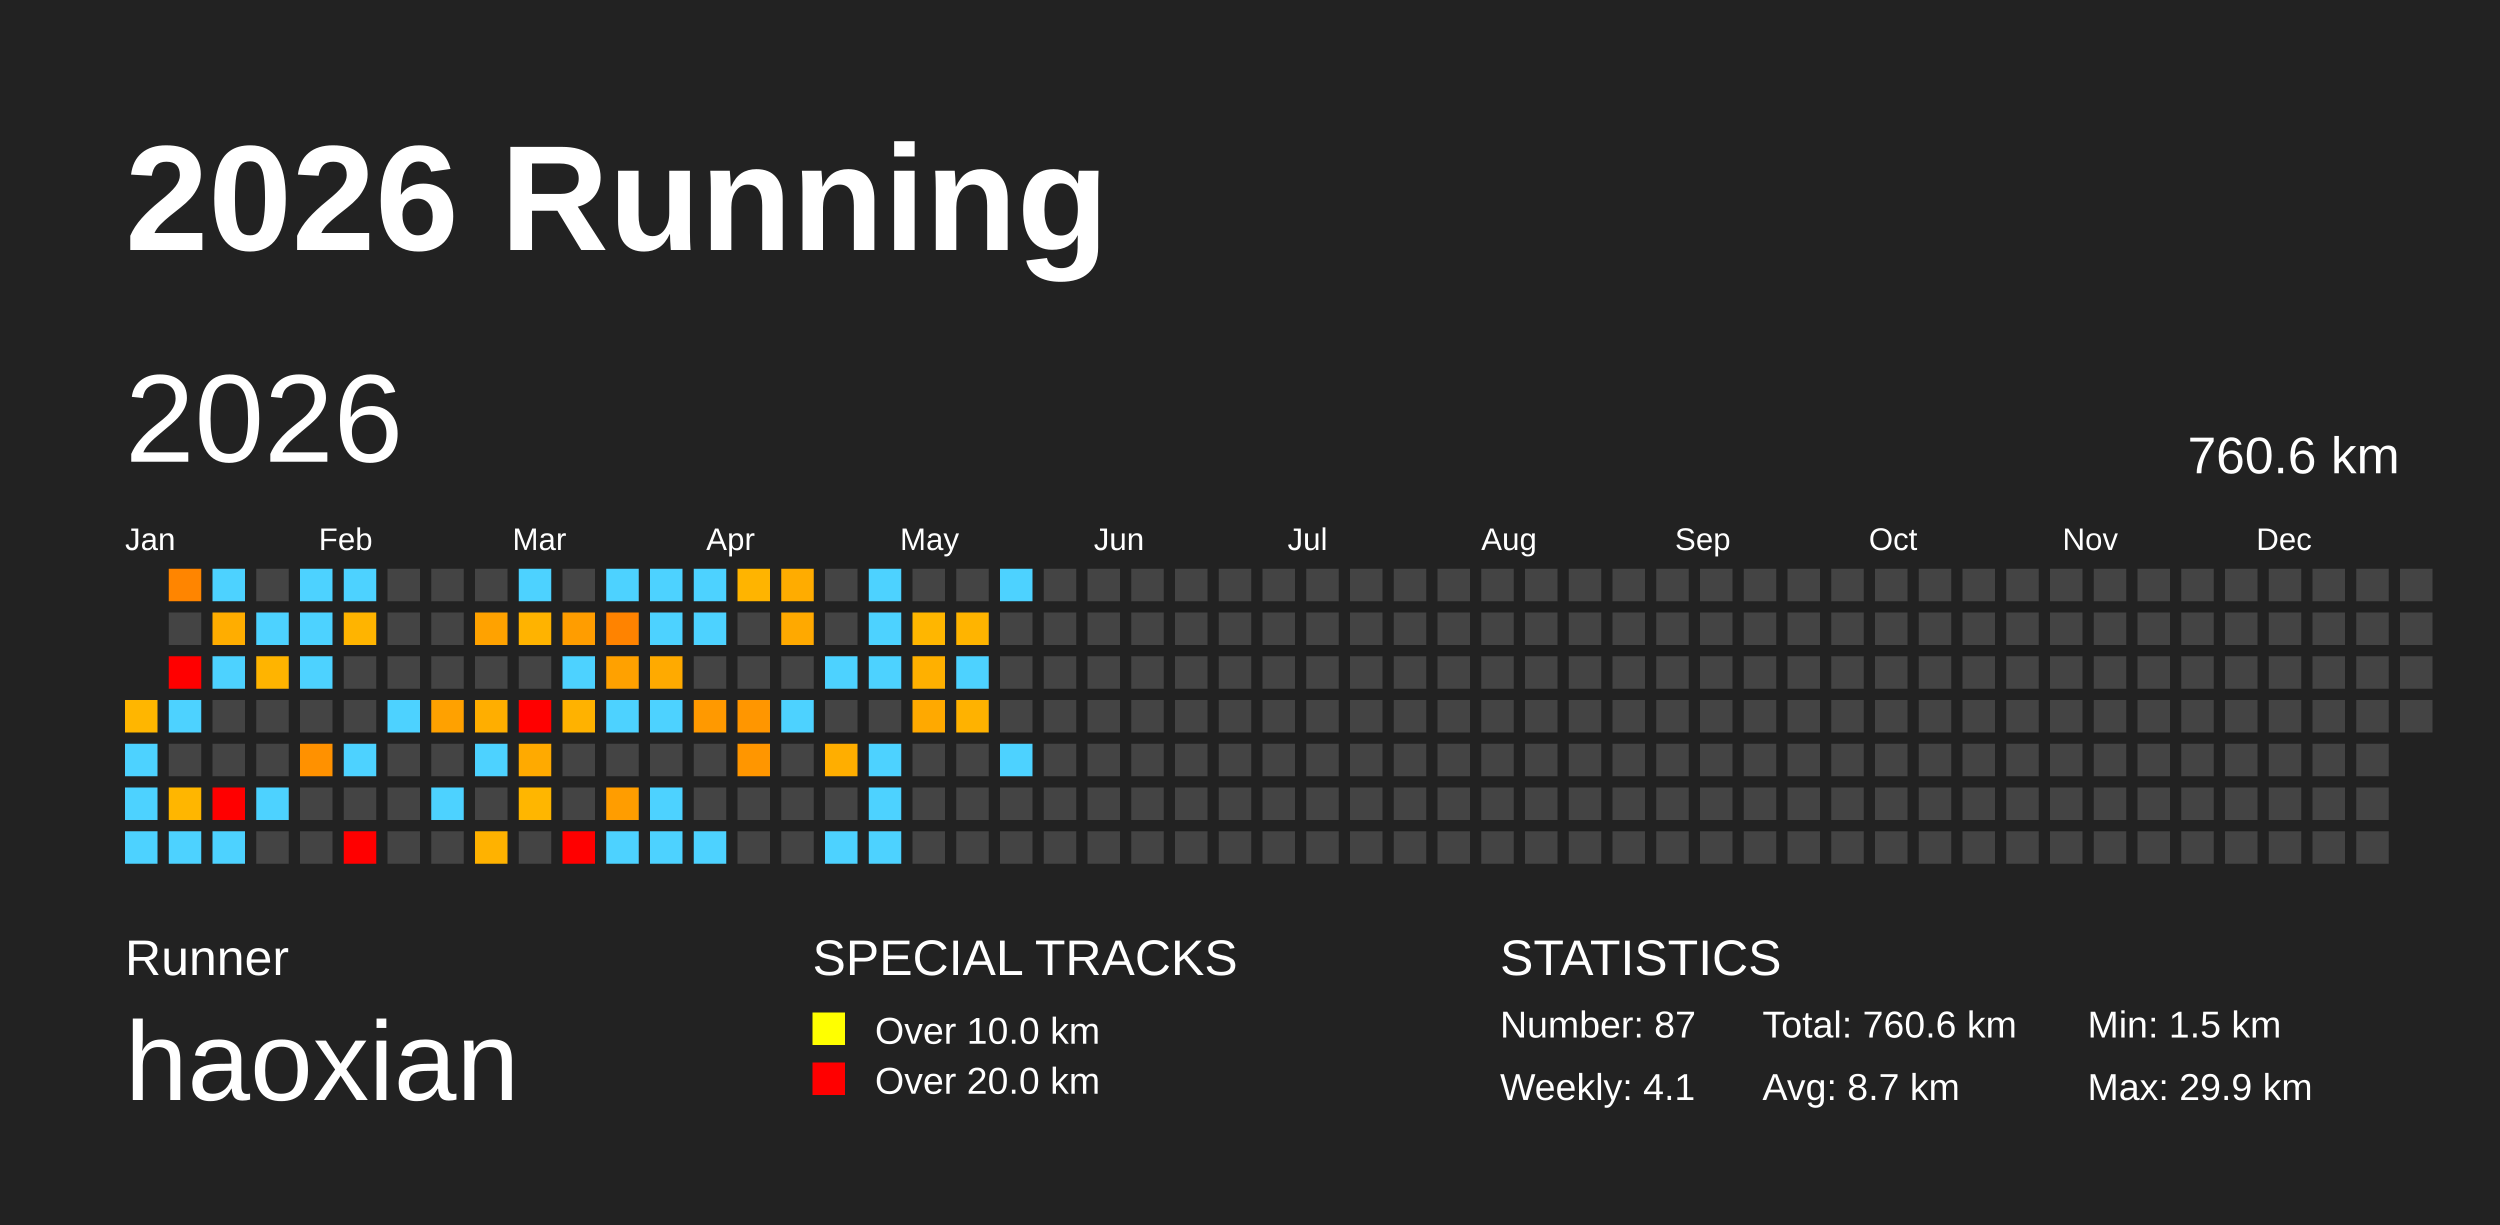
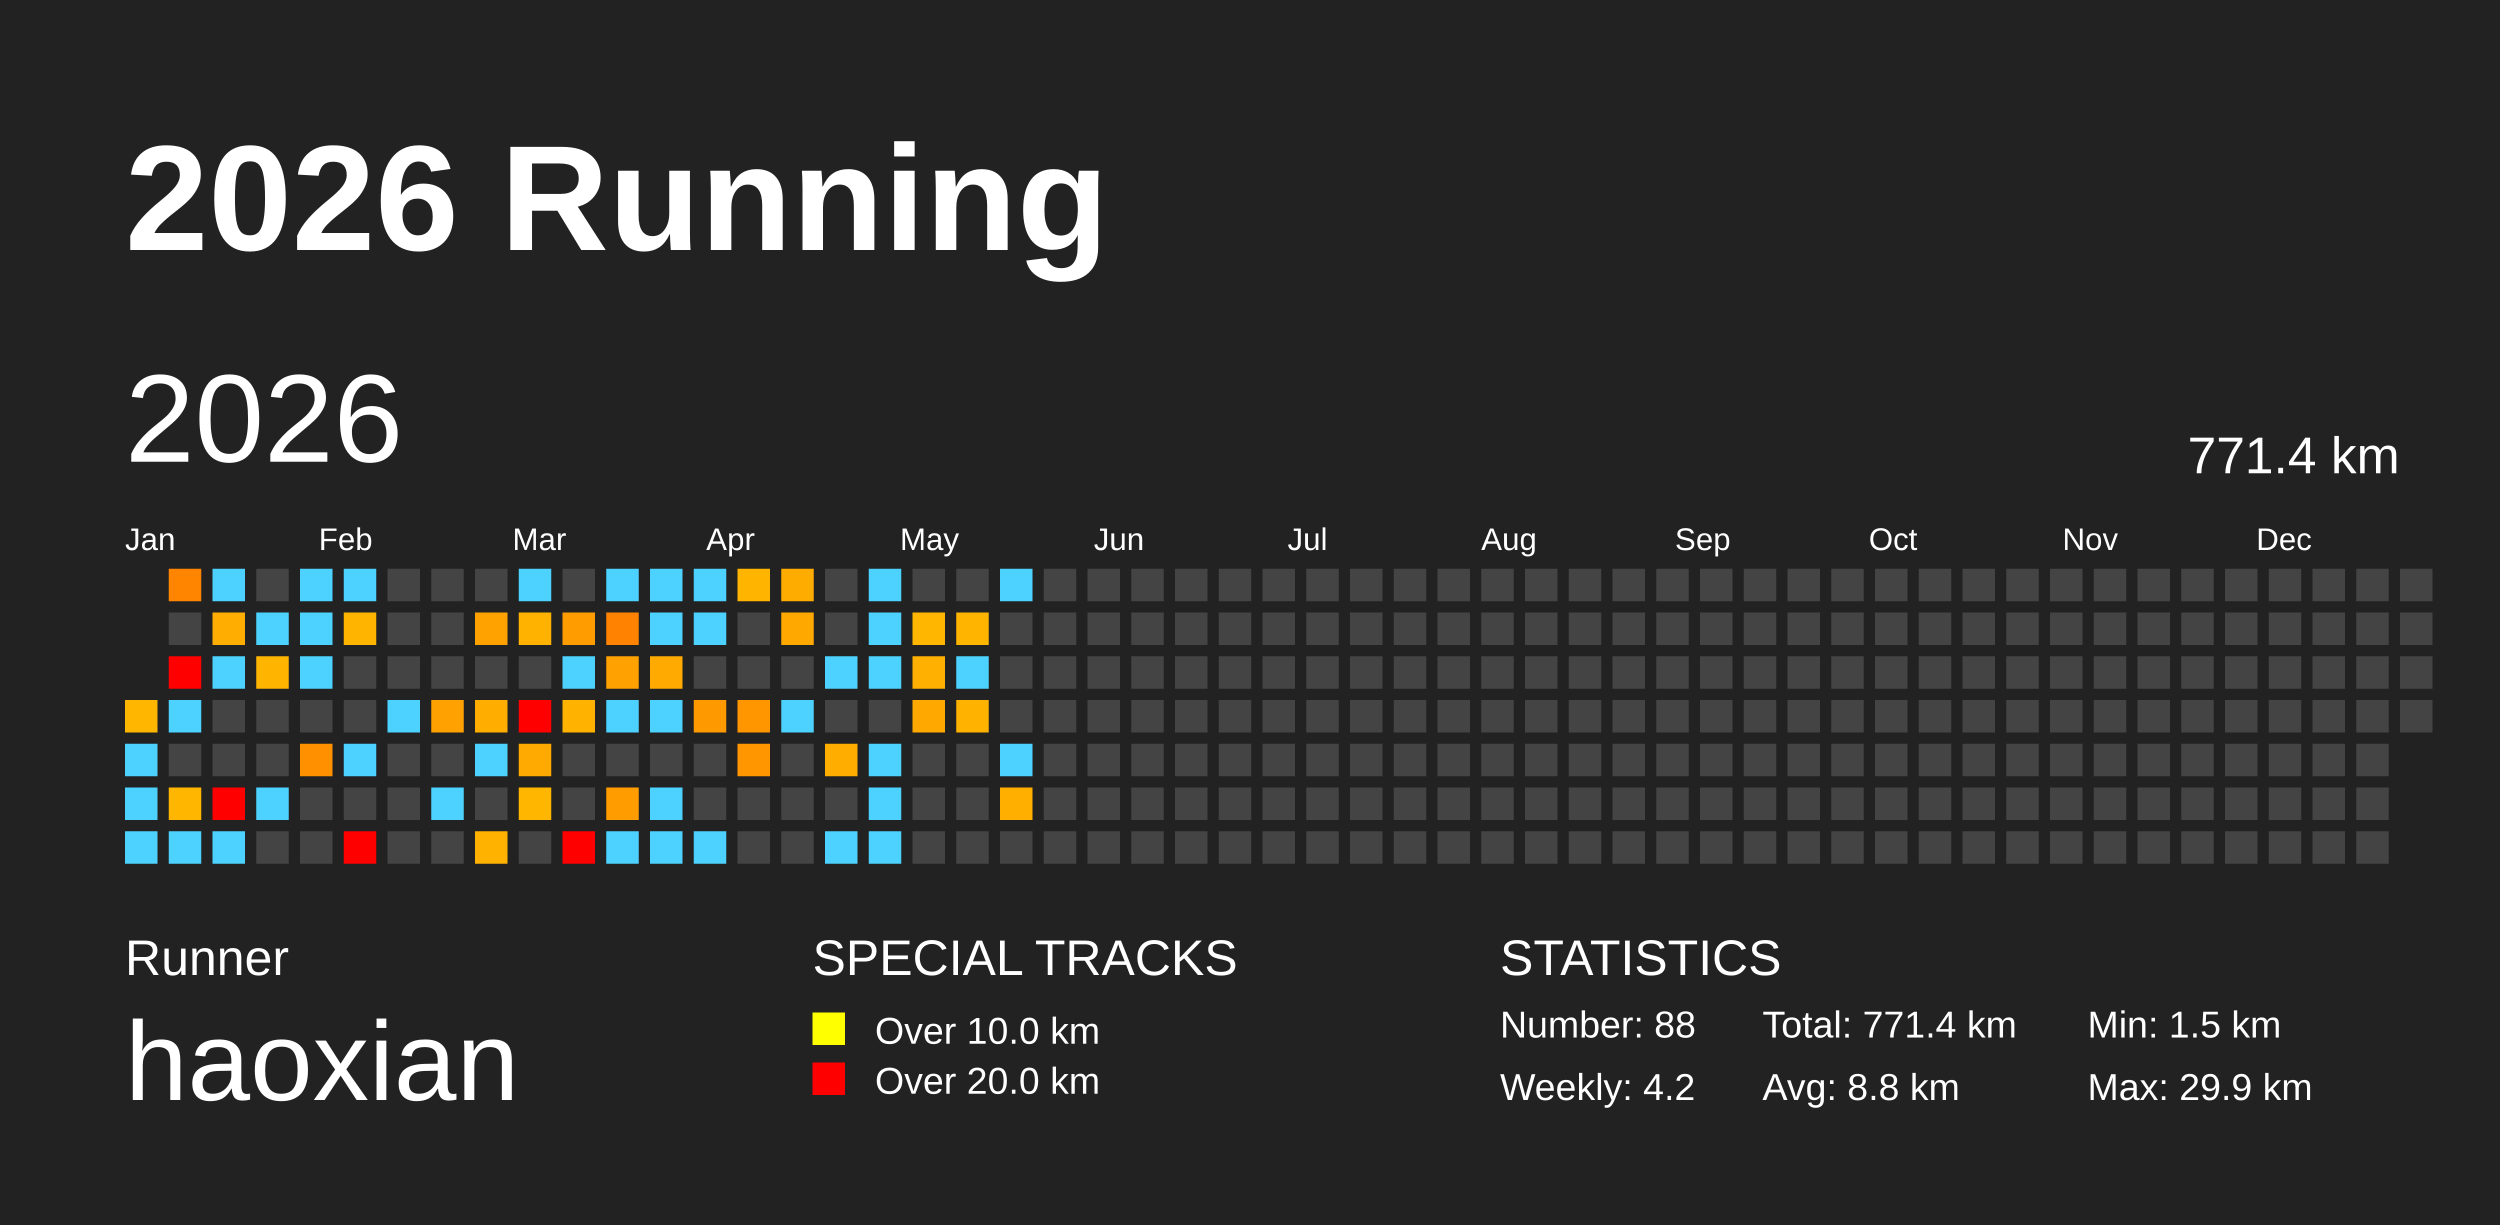
<svg xmlns="http://www.w3.org/2000/svg" baseProfile="full" height="98mm" version="1.1" viewBox="0,0,200,98" width="200mm">
  <defs />
  <rect fill="#222222" height="98" width="200" x="0" y="0" />
  <text fill="#FFFFFF" style="font-size:12px; font-family:Arial; font-weight:bold;" x="10" y="20">2026 Running</text>
  <text fill="#FFFFFF" style="font-size:4px; font-family:Arial" x="10" y="78">Runner</text>
  <text fill="#FFFFFF" style="font-size:9px; font-family:Arial" x="10" y="88">haoxian</text>
  <text fill="#FFFFFF" style="font-size:4px; font-family:Arial" x="65" y="78">SPECIAL TRACKS</text>
  <rect fill="yellow" height="2.6" width="2.6" x="65" y="81" />
  <text fill="#FFFFFF" style="font-size:3px; font-family:Arial" x="70" y="83.5">Over 10.0 km</text>
  <rect fill="red" height="2.6" width="2.6" x="65" y="85" />
  <text fill="#FFFFFF" style="font-size:3px; font-family:Arial" x="70" y="87.5">Over 20.0 km</text>
  <text fill="#FFFFFF" style="font-size:4px; font-family:Arial" x="120" y="78">STATISTICS</text>
-   <text fill="#FFFFFF" style="font-size:3px; font-family:Arial" x="120" y="83">Number: 87</text>
-   <text fill="#FFFFFF" style="font-size:3px; font-family:Arial" x="120" y="88">Weekly: 4.1</text>
-   <text fill="#FFFFFF" style="font-size:3px; font-family:Arial" x="141" y="83">Total: 760.6 km</text>
-   <text fill="#FFFFFF" style="font-size:3px; font-family:Arial" x="141" y="88">Avg: 8.7 km</text>
+   <text fill="#FFFFFF" style="font-size:3px; font-family:Arial" x="120" y="83">Number: 88</text>
+   <text fill="#FFFFFF" style="font-size:3px; font-family:Arial" x="120" y="88">Weekly: 4.2</text>
+   <text fill="#FFFFFF" style="font-size:3px; font-family:Arial" x="141" y="83">Total: 771.4 km</text>
+   <text fill="#FFFFFF" style="font-size:3px; font-family:Arial" x="141" y="88">Avg: 8.8 km</text>
  <text fill="#FFFFFF" style="font-size:3px; font-family:Arial" x="167" y="83">Min: 1.5 km</text>
  <text fill="#FFFFFF" style="font-size:3px; font-family:Arial" x="167" y="88">Max: 29.9 km</text>
  <text dominant-baseline="hanging" fill="#FFFFFF" style="font-size:10.0px; font-family:Arial;" x="10" y="30">2026</text>
-   <text dominant-baseline="hanging" fill="#FFFFFF" style="font-size:4.125px; font-family:Arial;" x="175" y="35">760.6 km</text>
+   <text dominant-baseline="hanging" fill="#FFFFFF" style="font-size:4.125px; font-family:Arial;" x="175" y="35">771.4 km</text>
  <text fill="#FFFFFF" style="font-size:2.5px; font-family:Arial" x="10.0" y="44">Jan</text>
  <text fill="#FFFFFF" style="font-size:2.5px; font-family:Arial" x="25.5" y="44">Feb</text>
  <text fill="#FFFFFF" style="font-size:2.5px; font-family:Arial" x="41.0" y="44">Mar</text>
  <text fill="#FFFFFF" style="font-size:2.5px; font-family:Arial" x="56.5" y="44">Apr</text>
  <text fill="#FFFFFF" style="font-size:2.5px; font-family:Arial" x="72.0" y="44">May</text>
  <text fill="#FFFFFF" style="font-size:2.5px; font-family:Arial" x="87.5" y="44">Jun</text>
  <text fill="#FFFFFF" style="font-size:2.5px; font-family:Arial" x="103.0" y="44">Jul</text>
  <text fill="#FFFFFF" style="font-size:2.5px; font-family:Arial" x="118.5" y="44">Aug</text>
  <text fill="#FFFFFF" style="font-size:2.5px; font-family:Arial" x="134.0" y="44">Sep</text>
  <text fill="#FFFFFF" style="font-size:2.5px; font-family:Arial" x="149.5" y="44">Oct</text>
  <text fill="#FFFFFF" style="font-size:2.5px; font-family:Arial" x="165.0" y="44">Nov</text>
  <text fill="#FFFFFF" style="font-size:2.5px; font-family:Arial" x="180.5" y="44">Dec</text>
  <rect fill="#ffb600" height="2.6" width="2.6" x="10.0" y="56.0" />
  <rect fill="#4dd2ff" height="2.6" width="2.6" x="10.0" y="59.5" />
  <rect fill="#4dd2ff" height="2.6" width="2.6" x="10.0" y="63.0" />
  <rect fill="#4dd2ff" height="2.6" width="2.6" x="10.0" y="66.5" />
  <rect fill="#ff8500" height="2.6" width="2.6" x="13.5" y="45.5" />
  <rect fill="#444444" height="2.6" width="2.6" x="13.5" y="49.0" />
  <rect fill="red" height="2.6" width="2.6" x="13.5" y="52.5" />
  <rect fill="#4dd2ff" height="2.6" width="2.6" x="13.5" y="56.0" />
  <rect fill="#444444" height="2.6" width="2.6" x="13.5" y="59.5" />
  <rect fill="#ffb600" height="2.6" width="2.6" x="13.5" y="63.0" />
  <rect fill="#4dd2ff" height="2.6" width="2.6" x="13.5" y="66.5" />
  <rect fill="#4dd2ff" height="2.6" width="2.6" x="17.0" y="45.5" />
  <rect fill="#ffad00" height="2.6" width="2.6" x="17.0" y="49.0" />
  <rect fill="#4dd2ff" height="2.6" width="2.6" x="17.0" y="52.5" />
  <rect fill="#444444" height="2.6" width="2.6" x="17.0" y="56.0" />
  <rect fill="#444444" height="2.6" width="2.6" x="17.0" y="59.5" />
  <rect fill="red" height="2.6" width="2.6" x="17.0" y="63.0" />
  <rect fill="#4dd2ff" height="2.6" width="2.6" x="17.0" y="66.5" />
  <rect fill="#444444" height="2.6" width="2.6" x="20.5" y="45.5" />
  <rect fill="#4dd2ff" height="2.6" width="2.6" x="20.5" y="49.0" />
  <rect fill="#ffb400" height="2.6" width="2.6" x="20.5" y="52.5" />
  <rect fill="#444444" height="2.6" width="2.6" x="20.5" y="56.0" />
  <rect fill="#444444" height="2.6" width="2.6" x="20.5" y="59.5" />
  <rect fill="#4dd2ff" height="2.6" width="2.6" x="20.5" y="63.0" />
  <rect fill="#444444" height="2.6" width="2.6" x="20.5" y="66.5" />
  <rect fill="#4dd2ff" height="2.6" width="2.6" x="24.0" y="45.5" />
  <rect fill="#4dd2ff" height="2.6" width="2.6" x="24.0" y="49.0" />
  <rect fill="#4dd2ff" height="2.6" width="2.6" x="24.0" y="52.5" />
  <rect fill="#444444" height="2.6" width="2.6" x="24.0" y="56.0" />
  <rect fill="#ff9100" height="2.6" width="2.6" x="24.0" y="59.5" />
  <rect fill="#444444" height="2.6" width="2.6" x="24.0" y="63.0" />
  <rect fill="#444444" height="2.6" width="2.6" x="24.0" y="66.5" />
  <rect fill="#4dd2ff" height="2.6" width="2.6" x="27.5" y="45.5" />
  <rect fill="#ffb400" height="2.6" width="2.6" x="27.5" y="49.0" />
  <rect fill="#444444" height="2.6" width="2.6" x="27.5" y="52.5" />
  <rect fill="#444444" height="2.6" width="2.6" x="27.5" y="56.0" />
  <rect fill="#4dd2ff" height="2.6" width="2.6" x="27.5" y="59.5" />
  <rect fill="#444444" height="2.6" width="2.6" x="27.5" y="63.0" />
  <rect fill="red" height="2.6" width="2.6" x="27.5" y="66.5" />
  <rect fill="#444444" height="2.6" width="2.6" x="31.0" y="45.5" />
  <rect fill="#444444" height="2.6" width="2.6" x="31.0" y="49.0" />
  <rect fill="#444444" height="2.6" width="2.6" x="31.0" y="52.5" />
  <rect fill="#4dd2ff" height="2.6" width="2.6" x="31.0" y="56.0" />
  <rect fill="#444444" height="2.6" width="2.6" x="31.0" y="59.5" />
  <rect fill="#444444" height="2.6" width="2.6" x="31.0" y="63.0" />
  <rect fill="#444444" height="2.6" width="2.6" x="31.0" y="66.5" />
  <rect fill="#444444" height="2.6" width="2.6" x="34.5" y="45.5" />
  <rect fill="#444444" height="2.6" width="2.6" x="34.5" y="49.0" />
  <rect fill="#444444" height="2.6" width="2.6" x="34.5" y="52.5" />
  <rect fill="#ffa100" height="2.6" width="2.6" x="34.5" y="56.0" />
  <rect fill="#444444" height="2.6" width="2.6" x="34.5" y="59.5" />
  <rect fill="#4dd2ff" height="2.6" width="2.6" x="34.5" y="63.0" />
  <rect fill="#444444" height="2.6" width="2.6" x="34.5" y="66.5" />
  <rect fill="#444444" height="2.6" width="2.6" x="38.0" y="45.5" />
  <rect fill="#ffa200" height="2.6" width="2.6" x="38.0" y="49.0" />
  <rect fill="#444444" height="2.6" width="2.6" x="38.0" y="52.5" />
  <rect fill="#ffae00" height="2.6" width="2.6" x="38.0" y="56.0" />
  <rect fill="#4dd2ff" height="2.6" width="2.6" x="38.0" y="59.5" />
  <rect fill="#444444" height="2.6" width="2.6" x="38.0" y="63.0" />
  <rect fill="#ffb200" height="2.6" width="2.6" x="38.0" y="66.5" />
  <rect fill="#4dd2ff" height="2.6" width="2.6" x="41.5" y="45.5" />
  <rect fill="#ffb300" height="2.6" width="2.6" x="41.5" y="49.0" />
  <rect fill="#444444" height="2.6" width="2.6" x="41.5" y="52.5" />
  <rect fill="red" height="2.6" width="2.6" x="41.5" y="56.0" />
  <rect fill="#ffaa00" height="2.6" width="2.6" x="41.5" y="59.5" />
  <rect fill="#ffb600" height="2.6" width="2.6" x="41.5" y="63.0" />
  <rect fill="#444444" height="2.6" width="2.6" x="41.5" y="66.5" />
  <rect fill="#444444" height="2.6" width="2.6" x="45.0" y="45.5" />
  <rect fill="#ff9d00" height="2.6" width="2.6" x="45.0" y="49.0" />
  <rect fill="#4dd2ff" height="2.6" width="2.6" x="45.0" y="52.5" />
  <rect fill="#ffb200" height="2.6" width="2.6" x="45.0" y="56.0" />
  <rect fill="#444444" height="2.6" width="2.6" x="45.0" y="59.5" />
  <rect fill="#444444" height="2.6" width="2.6" x="45.0" y="63.0" />
  <rect fill="red" height="2.6" width="2.6" x="45.0" y="66.5" />
  <rect fill="#4dd2ff" height="2.6" width="2.6" x="48.5" y="45.5" />
  <rect fill="#ff8300" height="2.6" width="2.6" x="48.5" y="49.0" />
  <rect fill="#ffa100" height="2.6" width="2.6" x="48.5" y="52.5" />
  <rect fill="#4dd2ff" height="2.6" width="2.6" x="48.5" y="56.0" />
  <rect fill="#444444" height="2.6" width="2.6" x="48.5" y="59.5" />
  <rect fill="#ff9d00" height="2.6" width="2.6" x="48.5" y="63.0" />
  <rect fill="#4dd2ff" height="2.6" width="2.6" x="48.5" y="66.5" />
  <rect fill="#4dd2ff" height="2.6" width="2.6" x="52.0" y="45.5" />
  <rect fill="#4dd2ff" height="2.6" width="2.6" x="52.0" y="49.0" />
  <rect fill="#ffaa00" height="2.6" width="2.6" x="52.0" y="52.5" />
  <rect fill="#4dd2ff" height="2.6" width="2.6" x="52.0" y="56.0" />
  <rect fill="#444444" height="2.6" width="2.6" x="52.0" y="59.5" />
  <rect fill="#4dd2ff" height="2.6" width="2.6" x="52.0" y="63.0" />
  <rect fill="#4dd2ff" height="2.6" width="2.6" x="52.0" y="66.5" />
  <rect fill="#4dd2ff" height="2.6" width="2.6" x="55.5" y="45.5" />
  <rect fill="#4dd2ff" height="2.6" width="2.6" x="55.5" y="49.0" />
  <rect fill="#444444" height="2.6" width="2.6" x="55.5" y="52.5" />
  <rect fill="#ff9900" height="2.6" width="2.6" x="55.5" y="56.0" />
  <rect fill="#444444" height="2.6" width="2.6" x="55.5" y="59.5" />
  <rect fill="#444444" height="2.6" width="2.6" x="55.5" y="63.0" />
  <rect fill="#4dd2ff" height="2.6" width="2.6" x="55.5" y="66.5" />
  <rect fill="#ffb400" height="2.6" width="2.6" x="59.0" y="45.5" />
  <rect fill="#444444" height="2.6" width="2.6" x="59.0" y="49.0" />
  <rect fill="#444444" height="2.6" width="2.6" x="59.0" y="52.5" />
  <rect fill="#ff9600" height="2.6" width="2.6" x="59.0" y="56.0" />
  <rect fill="#ff9600" height="2.6" width="2.6" x="59.0" y="59.5" />
  <rect fill="#444444" height="2.6" width="2.6" x="59.0" y="63.0" />
  <rect fill="#444444" height="2.6" width="2.6" x="59.0" y="66.5" />
  <rect fill="#ffac00" height="2.6" width="2.6" x="62.5" y="45.5" />
  <rect fill="#ffa900" height="2.6" width="2.6" x="62.5" y="49.0" />
  <rect fill="#444444" height="2.6" width="2.6" x="62.5" y="52.5" />
  <rect fill="#4dd2ff" height="2.6" width="2.6" x="62.5" y="56.0" />
  <rect fill="#444444" height="2.6" width="2.6" x="62.5" y="59.5" />
  <rect fill="#444444" height="2.6" width="2.6" x="62.5" y="63.0" />
  <rect fill="#444444" height="2.6" width="2.6" x="62.5" y="66.5" />
  <rect fill="#444444" height="2.6" width="2.6" x="66.0" y="45.5" />
  <rect fill="#444444" height="2.6" width="2.6" x="66.0" y="49.0" />
  <rect fill="#4dd2ff" height="2.6" width="2.6" x="66.0" y="52.5" />
  <rect fill="#444444" height="2.6" width="2.6" x="66.0" y="56.0" />
  <rect fill="#ffae00" height="2.6" width="2.6" x="66.0" y="59.5" />
  <rect fill="#444444" height="2.6" width="2.6" x="66.0" y="63.0" />
  <rect fill="#4dd2ff" height="2.6" width="2.6" x="66.0" y="66.5" />
  <rect fill="#4dd2ff" height="2.6" width="2.6" x="69.5" y="45.5" />
  <rect fill="#4dd2ff" height="2.6" width="2.6" x="69.5" y="49.0" />
  <rect fill="#4dd2ff" height="2.6" width="2.6" x="69.5" y="52.5" />
  <rect fill="#444444" height="2.6" width="2.6" x="69.5" y="56.0" />
  <rect fill="#4dd2ff" height="2.6" width="2.6" x="69.5" y="59.5" />
  <rect fill="#4dd2ff" height="2.6" width="2.6" x="69.5" y="63.0" />
  <rect fill="#4dd2ff" height="2.6" width="2.6" x="69.5" y="66.5" />
  <rect fill="#444444" height="2.6" width="2.6" x="73.0" y="45.5" />
  <rect fill="#ffb600" height="2.6" width="2.6" x="73.0" y="49.0" />
  <rect fill="#ffb000" height="2.6" width="2.6" x="73.0" y="52.5" />
  <rect fill="#ffa900" height="2.6" width="2.6" x="73.0" y="56.0" />
  <rect fill="#444444" height="2.6" width="2.6" x="73.0" y="59.5" />
  <rect fill="#444444" height="2.6" width="2.6" x="73.0" y="63.0" />
  <rect fill="#444444" height="2.6" width="2.6" x="73.0" y="66.5" />
  <rect fill="#444444" height="2.6" width="2.6" x="76.5" y="45.5" />
  <rect fill="#ffb400" height="2.6" width="2.6" x="76.5" y="49.0" />
  <rect fill="#4dd2ff" height="2.6" width="2.6" x="76.5" y="52.5" />
  <rect fill="#ffb200" height="2.6" width="2.6" x="76.5" y="56.0" />
  <rect fill="#444444" height="2.6" width="2.6" x="76.5" y="59.5" />
  <rect fill="#444444" height="2.6" width="2.6" x="76.5" y="63.0" />
  <rect fill="#444444" height="2.6" width="2.6" x="76.5" y="66.5" />
  <rect fill="#4dd2ff" height="2.6" width="2.6" x="80.0" y="45.5" />
  <rect fill="#444444" height="2.6" width="2.6" x="80.0" y="49.0" />
  <rect fill="#444444" height="2.6" width="2.6" x="80.0" y="52.5" />
  <rect fill="#444444" height="2.6" width="2.6" x="80.0" y="56.0" />
  <rect fill="#4dd2ff" height="2.6" width="2.6" x="80.0" y="59.5" />
-   <rect fill="#444444" height="2.6" width="2.6" x="80.0" y="63.0" />
+   <rect fill="#ffaf00" height="2.6" width="2.6" x="80.0" y="63.0" />
  <rect fill="#444444" height="2.6" width="2.6" x="80.0" y="66.5" />
  <rect fill="#444444" height="2.6" width="2.6" x="83.5" y="45.5" />
  <rect fill="#444444" height="2.6" width="2.6" x="83.5" y="49.0" />
  <rect fill="#444444" height="2.6" width="2.6" x="83.5" y="52.5" />
  <rect fill="#444444" height="2.6" width="2.6" x="83.5" y="56.0" />
  <rect fill="#444444" height="2.6" width="2.6" x="83.5" y="59.5" />
  <rect fill="#444444" height="2.6" width="2.6" x="83.5" y="63.0" />
  <rect fill="#444444" height="2.6" width="2.6" x="83.5" y="66.5" />
  <rect fill="#444444" height="2.6" width="2.6" x="87.0" y="45.5" />
  <rect fill="#444444" height="2.6" width="2.6" x="87.0" y="49.0" />
  <rect fill="#444444" height="2.6" width="2.6" x="87.0" y="52.5" />
  <rect fill="#444444" height="2.6" width="2.6" x="87.0" y="56.0" />
  <rect fill="#444444" height="2.6" width="2.6" x="87.0" y="59.5" />
  <rect fill="#444444" height="2.6" width="2.6" x="87.0" y="63.0" />
  <rect fill="#444444" height="2.6" width="2.6" x="87.0" y="66.5" />
  <rect fill="#444444" height="2.6" width="2.6" x="90.5" y="45.5" />
  <rect fill="#444444" height="2.6" width="2.6" x="90.5" y="49.0" />
  <rect fill="#444444" height="2.6" width="2.6" x="90.5" y="52.5" />
  <rect fill="#444444" height="2.6" width="2.6" x="90.5" y="56.0" />
  <rect fill="#444444" height="2.6" width="2.6" x="90.5" y="59.5" />
  <rect fill="#444444" height="2.6" width="2.6" x="90.5" y="63.0" />
  <rect fill="#444444" height="2.6" width="2.6" x="90.5" y="66.5" />
  <rect fill="#444444" height="2.6" width="2.6" x="94.0" y="45.5" />
  <rect fill="#444444" height="2.6" width="2.6" x="94.0" y="49.0" />
  <rect fill="#444444" height="2.6" width="2.6" x="94.0" y="52.5" />
  <rect fill="#444444" height="2.6" width="2.6" x="94.0" y="56.0" />
  <rect fill="#444444" height="2.6" width="2.6" x="94.0" y="59.5" />
  <rect fill="#444444" height="2.6" width="2.6" x="94.0" y="63.0" />
  <rect fill="#444444" height="2.6" width="2.6" x="94.0" y="66.5" />
  <rect fill="#444444" height="2.6" width="2.6" x="97.5" y="45.5" />
  <rect fill="#444444" height="2.6" width="2.6" x="97.5" y="49.0" />
  <rect fill="#444444" height="2.6" width="2.6" x="97.5" y="52.5" />
  <rect fill="#444444" height="2.6" width="2.6" x="97.5" y="56.0" />
  <rect fill="#444444" height="2.6" width="2.6" x="97.5" y="59.5" />
  <rect fill="#444444" height="2.6" width="2.6" x="97.5" y="63.0" />
  <rect fill="#444444" height="2.6" width="2.6" x="97.5" y="66.5" />
  <rect fill="#444444" height="2.6" width="2.6" x="101.0" y="45.5" />
  <rect fill="#444444" height="2.6" width="2.6" x="101.0" y="49.0" />
  <rect fill="#444444" height="2.6" width="2.6" x="101.0" y="52.5" />
  <rect fill="#444444" height="2.6" width="2.6" x="101.0" y="56.0" />
  <rect fill="#444444" height="2.6" width="2.6" x="101.0" y="59.5" />
  <rect fill="#444444" height="2.6" width="2.6" x="101.0" y="63.0" />
  <rect fill="#444444" height="2.6" width="2.6" x="101.0" y="66.5" />
  <rect fill="#444444" height="2.6" width="2.6" x="104.5" y="45.5" />
  <rect fill="#444444" height="2.6" width="2.6" x="104.5" y="49.0" />
  <rect fill="#444444" height="2.6" width="2.6" x="104.5" y="52.5" />
  <rect fill="#444444" height="2.6" width="2.6" x="104.5" y="56.0" />
  <rect fill="#444444" height="2.6" width="2.6" x="104.5" y="59.5" />
  <rect fill="#444444" height="2.6" width="2.6" x="104.5" y="63.0" />
  <rect fill="#444444" height="2.6" width="2.6" x="104.5" y="66.5" />
  <rect fill="#444444" height="2.6" width="2.6" x="108.0" y="45.5" />
  <rect fill="#444444" height="2.6" width="2.6" x="108.0" y="49.0" />
  <rect fill="#444444" height="2.6" width="2.6" x="108.0" y="52.5" />
  <rect fill="#444444" height="2.6" width="2.6" x="108.0" y="56.0" />
  <rect fill="#444444" height="2.6" width="2.6" x="108.0" y="59.5" />
  <rect fill="#444444" height="2.6" width="2.6" x="108.0" y="63.0" />
  <rect fill="#444444" height="2.6" width="2.6" x="108.0" y="66.5" />
  <rect fill="#444444" height="2.6" width="2.6" x="111.5" y="45.5" />
  <rect fill="#444444" height="2.6" width="2.6" x="111.5" y="49.0" />
  <rect fill="#444444" height="2.6" width="2.6" x="111.5" y="52.5" />
  <rect fill="#444444" height="2.6" width="2.6" x="111.5" y="56.0" />
  <rect fill="#444444" height="2.6" width="2.6" x="111.5" y="59.5" />
  <rect fill="#444444" height="2.6" width="2.6" x="111.5" y="63.0" />
  <rect fill="#444444" height="2.6" width="2.6" x="111.5" y="66.5" />
  <rect fill="#444444" height="2.6" width="2.6" x="115.0" y="45.5" />
  <rect fill="#444444" height="2.6" width="2.6" x="115.0" y="49.0" />
  <rect fill="#444444" height="2.6" width="2.6" x="115.0" y="52.5" />
  <rect fill="#444444" height="2.6" width="2.6" x="115.0" y="56.0" />
  <rect fill="#444444" height="2.6" width="2.6" x="115.0" y="59.5" />
  <rect fill="#444444" height="2.6" width="2.6" x="115.0" y="63.0" />
  <rect fill="#444444" height="2.6" width="2.6" x="115.0" y="66.5" />
  <rect fill="#444444" height="2.6" width="2.6" x="118.5" y="45.5" />
  <rect fill="#444444" height="2.6" width="2.6" x="118.5" y="49.0" />
  <rect fill="#444444" height="2.6" width="2.6" x="118.5" y="52.5" />
  <rect fill="#444444" height="2.6" width="2.6" x="118.5" y="56.0" />
  <rect fill="#444444" height="2.6" width="2.6" x="118.5" y="59.5" />
  <rect fill="#444444" height="2.6" width="2.6" x="118.5" y="63.0" />
  <rect fill="#444444" height="2.6" width="2.6" x="118.5" y="66.5" />
  <rect fill="#444444" height="2.6" width="2.6" x="122.0" y="45.5" />
  <rect fill="#444444" height="2.6" width="2.6" x="122.0" y="49.0" />
  <rect fill="#444444" height="2.6" width="2.6" x="122.0" y="52.5" />
  <rect fill="#444444" height="2.6" width="2.6" x="122.0" y="56.0" />
  <rect fill="#444444" height="2.6" width="2.6" x="122.0" y="59.5" />
  <rect fill="#444444" height="2.6" width="2.6" x="122.0" y="63.0" />
  <rect fill="#444444" height="2.6" width="2.6" x="122.0" y="66.5" />
  <rect fill="#444444" height="2.6" width="2.6" x="125.5" y="45.5" />
  <rect fill="#444444" height="2.6" width="2.6" x="125.5" y="49.0" />
  <rect fill="#444444" height="2.6" width="2.6" x="125.5" y="52.5" />
  <rect fill="#444444" height="2.6" width="2.6" x="125.5" y="56.0" />
  <rect fill="#444444" height="2.6" width="2.6" x="125.5" y="59.5" />
  <rect fill="#444444" height="2.6" width="2.6" x="125.5" y="63.0" />
  <rect fill="#444444" height="2.6" width="2.6" x="125.5" y="66.5" />
  <rect fill="#444444" height="2.6" width="2.6" x="129.0" y="45.5" />
  <rect fill="#444444" height="2.6" width="2.6" x="129.0" y="49.0" />
  <rect fill="#444444" height="2.6" width="2.6" x="129.0" y="52.5" />
  <rect fill="#444444" height="2.6" width="2.6" x="129.0" y="56.0" />
  <rect fill="#444444" height="2.6" width="2.6" x="129.0" y="59.5" />
  <rect fill="#444444" height="2.6" width="2.6" x="129.0" y="63.0" />
  <rect fill="#444444" height="2.6" width="2.6" x="129.0" y="66.5" />
  <rect fill="#444444" height="2.6" width="2.6" x="132.5" y="45.5" />
  <rect fill="#444444" height="2.6" width="2.6" x="132.5" y="49.0" />
  <rect fill="#444444" height="2.6" width="2.6" x="132.5" y="52.5" />
  <rect fill="#444444" height="2.6" width="2.6" x="132.5" y="56.0" />
  <rect fill="#444444" height="2.6" width="2.6" x="132.5" y="59.5" />
  <rect fill="#444444" height="2.6" width="2.6" x="132.5" y="63.0" />
  <rect fill="#444444" height="2.6" width="2.6" x="132.5" y="66.5" />
  <rect fill="#444444" height="2.6" width="2.6" x="136.0" y="45.5" />
  <rect fill="#444444" height="2.6" width="2.6" x="136.0" y="49.0" />
  <rect fill="#444444" height="2.6" width="2.6" x="136.0" y="52.5" />
  <rect fill="#444444" height="2.6" width="2.6" x="136.0" y="56.0" />
  <rect fill="#444444" height="2.6" width="2.6" x="136.0" y="59.5" />
  <rect fill="#444444" height="2.6" width="2.6" x="136.0" y="63.0" />
  <rect fill="#444444" height="2.6" width="2.6" x="136.0" y="66.5" />
  <rect fill="#444444" height="2.6" width="2.6" x="139.5" y="45.5" />
  <rect fill="#444444" height="2.6" width="2.6" x="139.5" y="49.0" />
  <rect fill="#444444" height="2.6" width="2.6" x="139.5" y="52.5" />
  <rect fill="#444444" height="2.6" width="2.6" x="139.5" y="56.0" />
  <rect fill="#444444" height="2.6" width="2.6" x="139.5" y="59.5" />
  <rect fill="#444444" height="2.6" width="2.6" x="139.5" y="63.0" />
  <rect fill="#444444" height="2.6" width="2.6" x="139.5" y="66.5" />
  <rect fill="#444444" height="2.6" width="2.6" x="143.0" y="45.5" />
  <rect fill="#444444" height="2.6" width="2.6" x="143.0" y="49.0" />
  <rect fill="#444444" height="2.6" width="2.6" x="143.0" y="52.5" />
  <rect fill="#444444" height="2.6" width="2.6" x="143.0" y="56.0" />
  <rect fill="#444444" height="2.6" width="2.6" x="143.0" y="59.5" />
  <rect fill="#444444" height="2.6" width="2.6" x="143.0" y="63.0" />
  <rect fill="#444444" height="2.6" width="2.6" x="143.0" y="66.5" />
  <rect fill="#444444" height="2.6" width="2.6" x="146.5" y="45.5" />
  <rect fill="#444444" height="2.6" width="2.6" x="146.5" y="49.0" />
  <rect fill="#444444" height="2.6" width="2.6" x="146.5" y="52.5" />
  <rect fill="#444444" height="2.6" width="2.6" x="146.5" y="56.0" />
  <rect fill="#444444" height="2.6" width="2.6" x="146.5" y="59.5" />
  <rect fill="#444444" height="2.6" width="2.6" x="146.5" y="63.0" />
  <rect fill="#444444" height="2.6" width="2.6" x="146.5" y="66.5" />
  <rect fill="#444444" height="2.6" width="2.6" x="150.0" y="45.5" />
  <rect fill="#444444" height="2.6" width="2.6" x="150.0" y="49.0" />
  <rect fill="#444444" height="2.6" width="2.6" x="150.0" y="52.5" />
  <rect fill="#444444" height="2.6" width="2.6" x="150.0" y="56.0" />
  <rect fill="#444444" height="2.6" width="2.6" x="150.0" y="59.5" />
  <rect fill="#444444" height="2.6" width="2.6" x="150.0" y="63.0" />
  <rect fill="#444444" height="2.6" width="2.6" x="150.0" y="66.5" />
  <rect fill="#444444" height="2.6" width="2.6" x="153.5" y="45.5" />
  <rect fill="#444444" height="2.6" width="2.6" x="153.5" y="49.0" />
  <rect fill="#444444" height="2.6" width="2.6" x="153.5" y="52.5" />
  <rect fill="#444444" height="2.6" width="2.6" x="153.5" y="56.0" />
  <rect fill="#444444" height="2.6" width="2.6" x="153.5" y="59.5" />
  <rect fill="#444444" height="2.6" width="2.6" x="153.5" y="63.0" />
  <rect fill="#444444" height="2.6" width="2.6" x="153.5" y="66.5" />
  <rect fill="#444444" height="2.6" width="2.6" x="157.0" y="45.5" />
  <rect fill="#444444" height="2.6" width="2.6" x="157.0" y="49.0" />
  <rect fill="#444444" height="2.6" width="2.6" x="157.0" y="52.5" />
  <rect fill="#444444" height="2.6" width="2.6" x="157.0" y="56.0" />
  <rect fill="#444444" height="2.6" width="2.6" x="157.0" y="59.5" />
  <rect fill="#444444" height="2.6" width="2.6" x="157.0" y="63.0" />
  <rect fill="#444444" height="2.6" width="2.6" x="157.0" y="66.5" />
  <rect fill="#444444" height="2.6" width="2.6" x="160.5" y="45.5" />
  <rect fill="#444444" height="2.6" width="2.6" x="160.5" y="49.0" />
  <rect fill="#444444" height="2.6" width="2.6" x="160.5" y="52.5" />
  <rect fill="#444444" height="2.6" width="2.6" x="160.5" y="56.0" />
  <rect fill="#444444" height="2.6" width="2.6" x="160.5" y="59.5" />
  <rect fill="#444444" height="2.6" width="2.6" x="160.5" y="63.0" />
  <rect fill="#444444" height="2.6" width="2.6" x="160.5" y="66.5" />
  <rect fill="#444444" height="2.6" width="2.6" x="164.0" y="45.5" />
  <rect fill="#444444" height="2.6" width="2.6" x="164.0" y="49.0" />
  <rect fill="#444444" height="2.6" width="2.6" x="164.0" y="52.5" />
  <rect fill="#444444" height="2.6" width="2.6" x="164.0" y="56.0" />
  <rect fill="#444444" height="2.6" width="2.6" x="164.0" y="59.5" />
  <rect fill="#444444" height="2.6" width="2.6" x="164.0" y="63.0" />
  <rect fill="#444444" height="2.6" width="2.6" x="164.0" y="66.5" />
  <rect fill="#444444" height="2.6" width="2.6" x="167.5" y="45.5" />
  <rect fill="#444444" height="2.6" width="2.6" x="167.5" y="49.0" />
  <rect fill="#444444" height="2.6" width="2.6" x="167.5" y="52.5" />
  <rect fill="#444444" height="2.6" width="2.6" x="167.5" y="56.0" />
  <rect fill="#444444" height="2.6" width="2.6" x="167.5" y="59.5" />
  <rect fill="#444444" height="2.6" width="2.6" x="167.5" y="63.0" />
  <rect fill="#444444" height="2.6" width="2.6" x="167.5" y="66.5" />
  <rect fill="#444444" height="2.6" width="2.6" x="171.0" y="45.5" />
  <rect fill="#444444" height="2.6" width="2.6" x="171.0" y="49.0" />
  <rect fill="#444444" height="2.6" width="2.6" x="171.0" y="52.5" />
  <rect fill="#444444" height="2.6" width="2.6" x="171.0" y="56.0" />
  <rect fill="#444444" height="2.6" width="2.6" x="171.0" y="59.5" />
  <rect fill="#444444" height="2.6" width="2.6" x="171.0" y="63.0" />
  <rect fill="#444444" height="2.6" width="2.6" x="171.0" y="66.5" />
  <rect fill="#444444" height="2.6" width="2.6" x="174.5" y="45.5" />
  <rect fill="#444444" height="2.6" width="2.6" x="174.5" y="49.0" />
  <rect fill="#444444" height="2.6" width="2.6" x="174.5" y="52.5" />
  <rect fill="#444444" height="2.6" width="2.6" x="174.5" y="56.0" />
  <rect fill="#444444" height="2.6" width="2.6" x="174.5" y="59.5" />
  <rect fill="#444444" height="2.6" width="2.6" x="174.5" y="63.0" />
  <rect fill="#444444" height="2.6" width="2.6" x="174.5" y="66.5" />
  <rect fill="#444444" height="2.6" width="2.6" x="178.0" y="45.5" />
  <rect fill="#444444" height="2.6" width="2.6" x="178.0" y="49.0" />
  <rect fill="#444444" height="2.6" width="2.6" x="178.0" y="52.5" />
  <rect fill="#444444" height="2.6" width="2.6" x="178.0" y="56.0" />
  <rect fill="#444444" height="2.6" width="2.6" x="178.0" y="59.5" />
  <rect fill="#444444" height="2.6" width="2.6" x="178.0" y="63.0" />
  <rect fill="#444444" height="2.6" width="2.6" x="178.0" y="66.5" />
  <rect fill="#444444" height="2.6" width="2.6" x="181.5" y="45.5" />
  <rect fill="#444444" height="2.6" width="2.6" x="181.5" y="49.0" />
  <rect fill="#444444" height="2.6" width="2.6" x="181.5" y="52.5" />
  <rect fill="#444444" height="2.6" width="2.6" x="181.5" y="56.0" />
  <rect fill="#444444" height="2.6" width="2.6" x="181.5" y="59.5" />
  <rect fill="#444444" height="2.6" width="2.6" x="181.5" y="63.0" />
  <rect fill="#444444" height="2.6" width="2.6" x="181.5" y="66.5" />
  <rect fill="#444444" height="2.6" width="2.6" x="185.0" y="45.5" />
  <rect fill="#444444" height="2.6" width="2.6" x="185.0" y="49.0" />
  <rect fill="#444444" height="2.6" width="2.6" x="185.0" y="52.5" />
  <rect fill="#444444" height="2.6" width="2.6" x="185.0" y="56.0" />
  <rect fill="#444444" height="2.6" width="2.6" x="185.0" y="59.5" />
  <rect fill="#444444" height="2.6" width="2.6" x="185.0" y="63.0" />
  <rect fill="#444444" height="2.6" width="2.6" x="185.0" y="66.5" />
  <rect fill="#444444" height="2.6" width="2.6" x="188.5" y="45.5" />
  <rect fill="#444444" height="2.6" width="2.6" x="188.5" y="49.0" />
  <rect fill="#444444" height="2.6" width="2.6" x="188.5" y="52.5" />
  <rect fill="#444444" height="2.6" width="2.6" x="188.5" y="56.0" />
  <rect fill="#444444" height="2.6" width="2.6" x="188.5" y="59.5" />
  <rect fill="#444444" height="2.6" width="2.6" x="188.5" y="63.0" />
  <rect fill="#444444" height="2.6" width="2.6" x="188.5" y="66.5" />
  <rect fill="#444444" height="2.6" width="2.6" x="192.0" y="45.5" />
  <rect fill="#444444" height="2.6" width="2.6" x="192.0" y="49.0" />
  <rect fill="#444444" height="2.6" width="2.6" x="192.0" y="52.5" />
  <rect fill="#444444" height="2.6" width="2.6" x="192.0" y="56.0" />
</svg>
